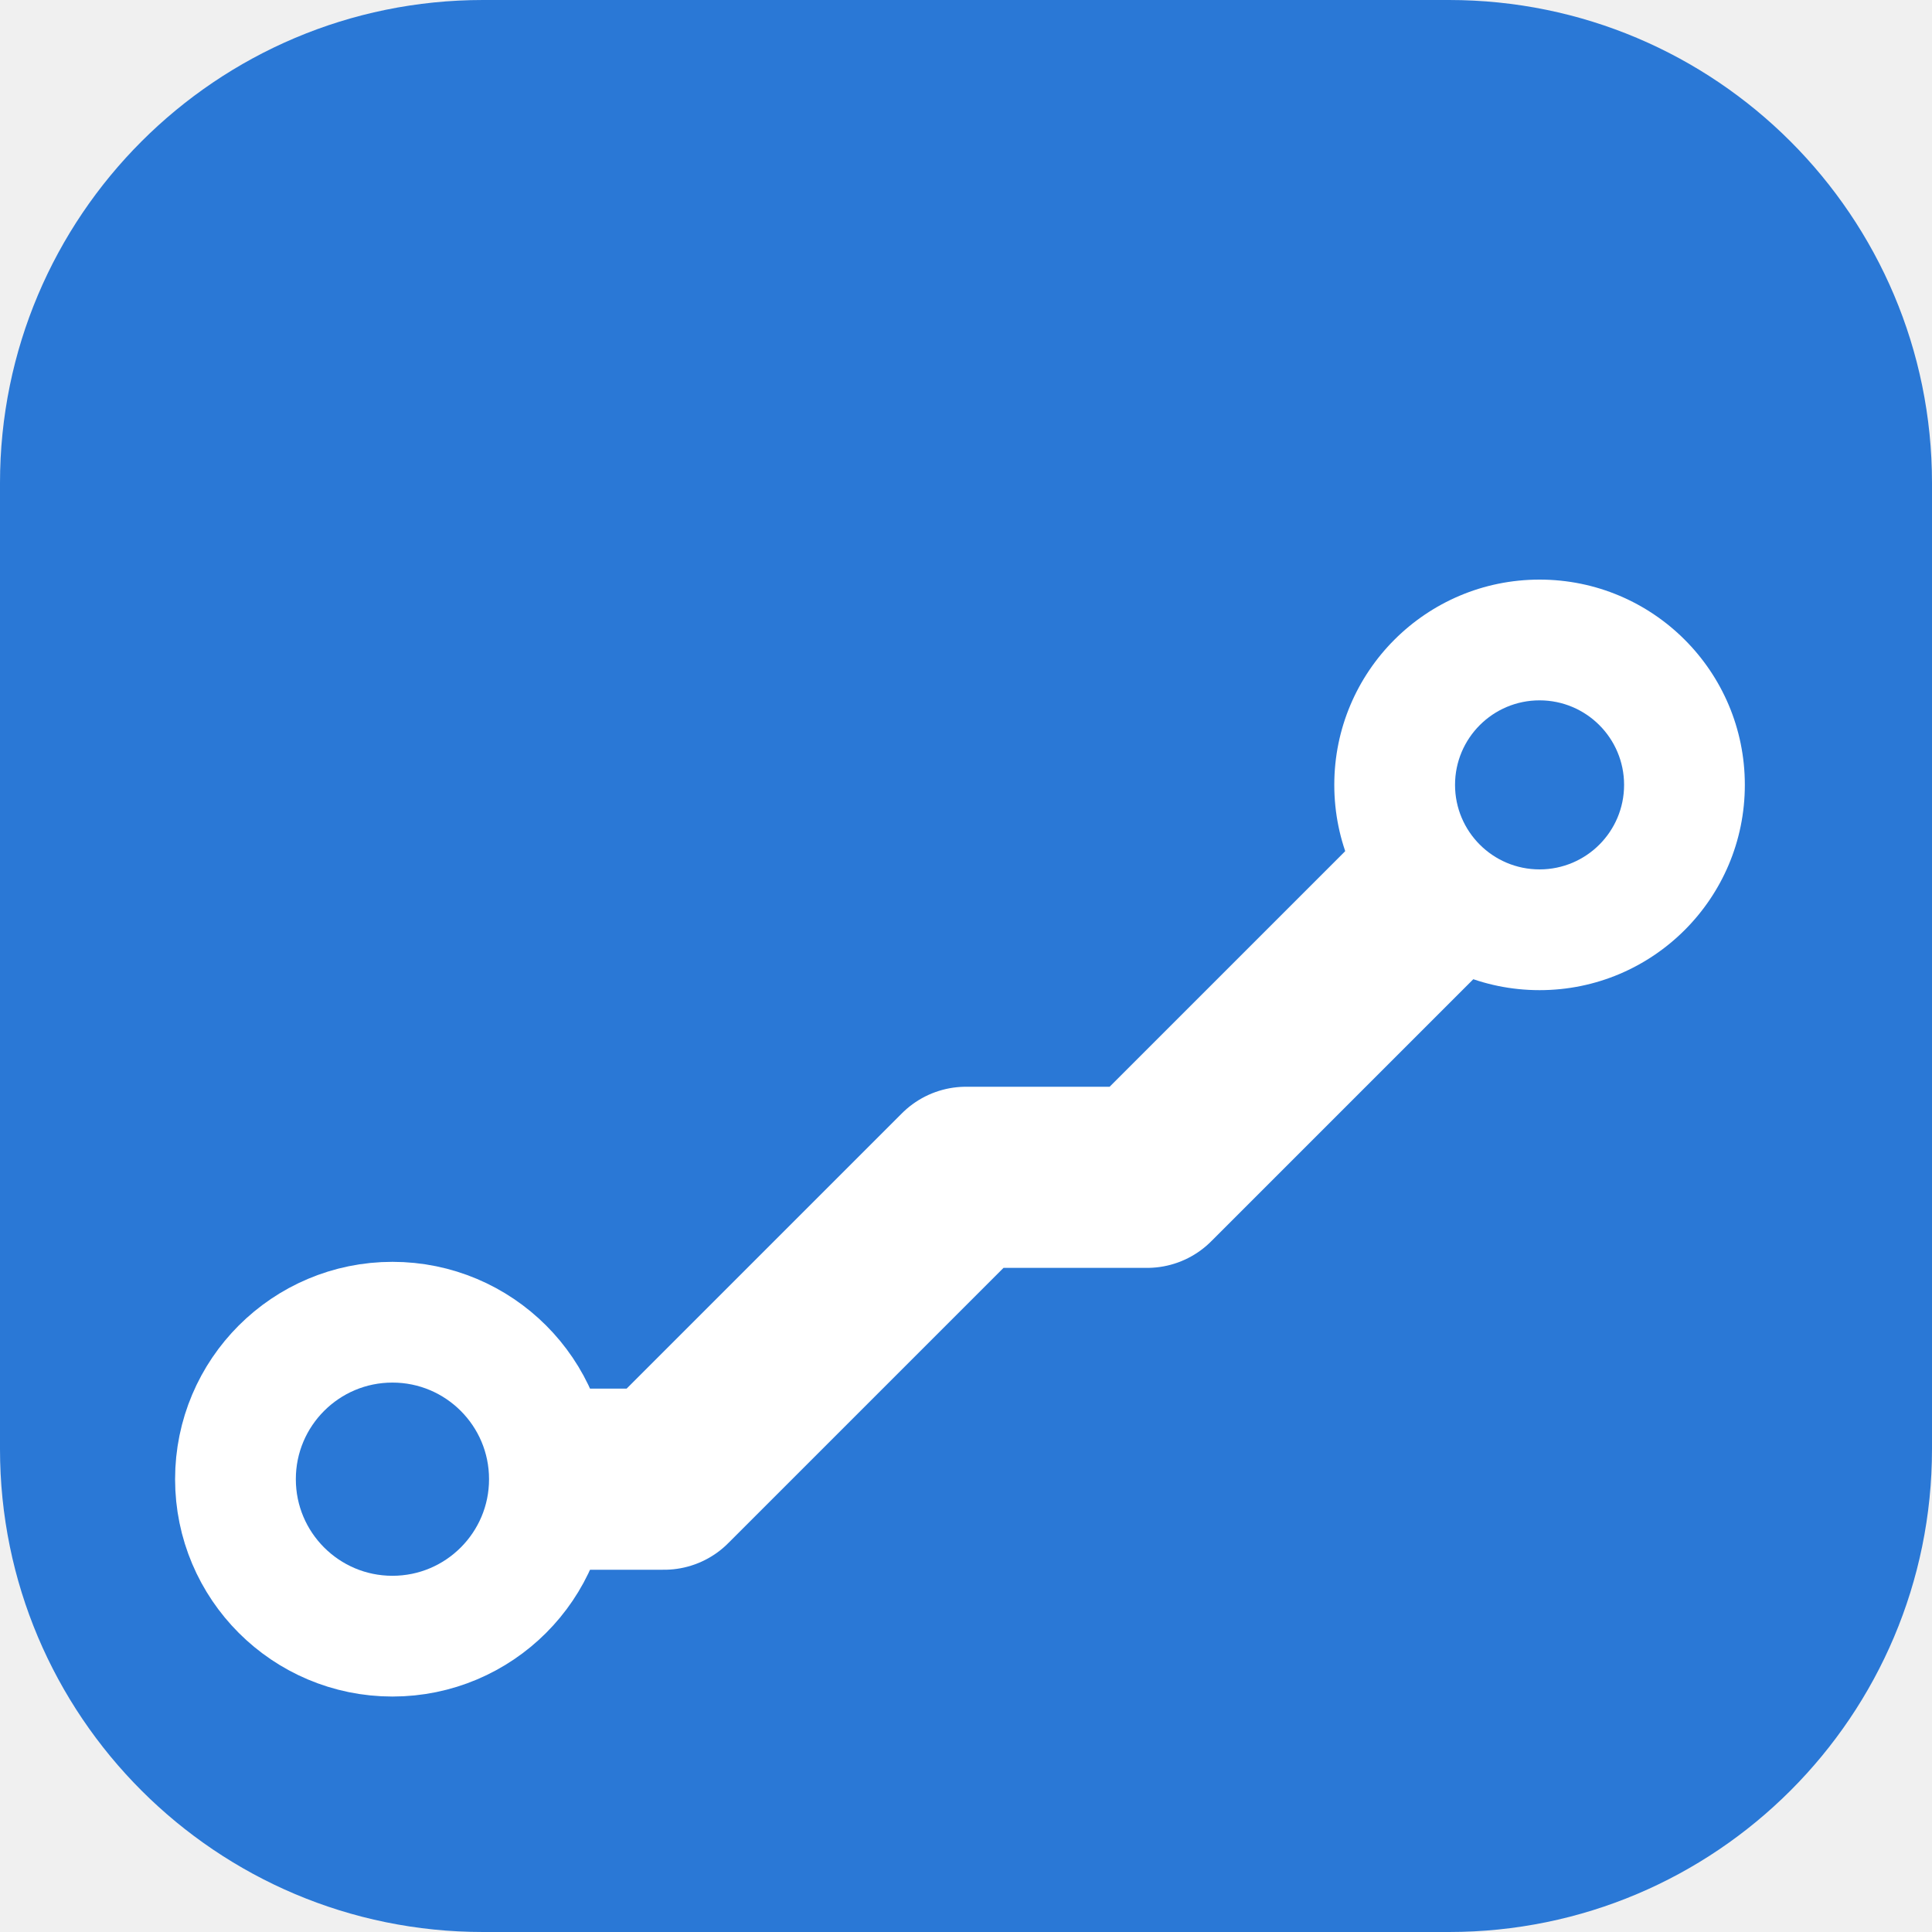
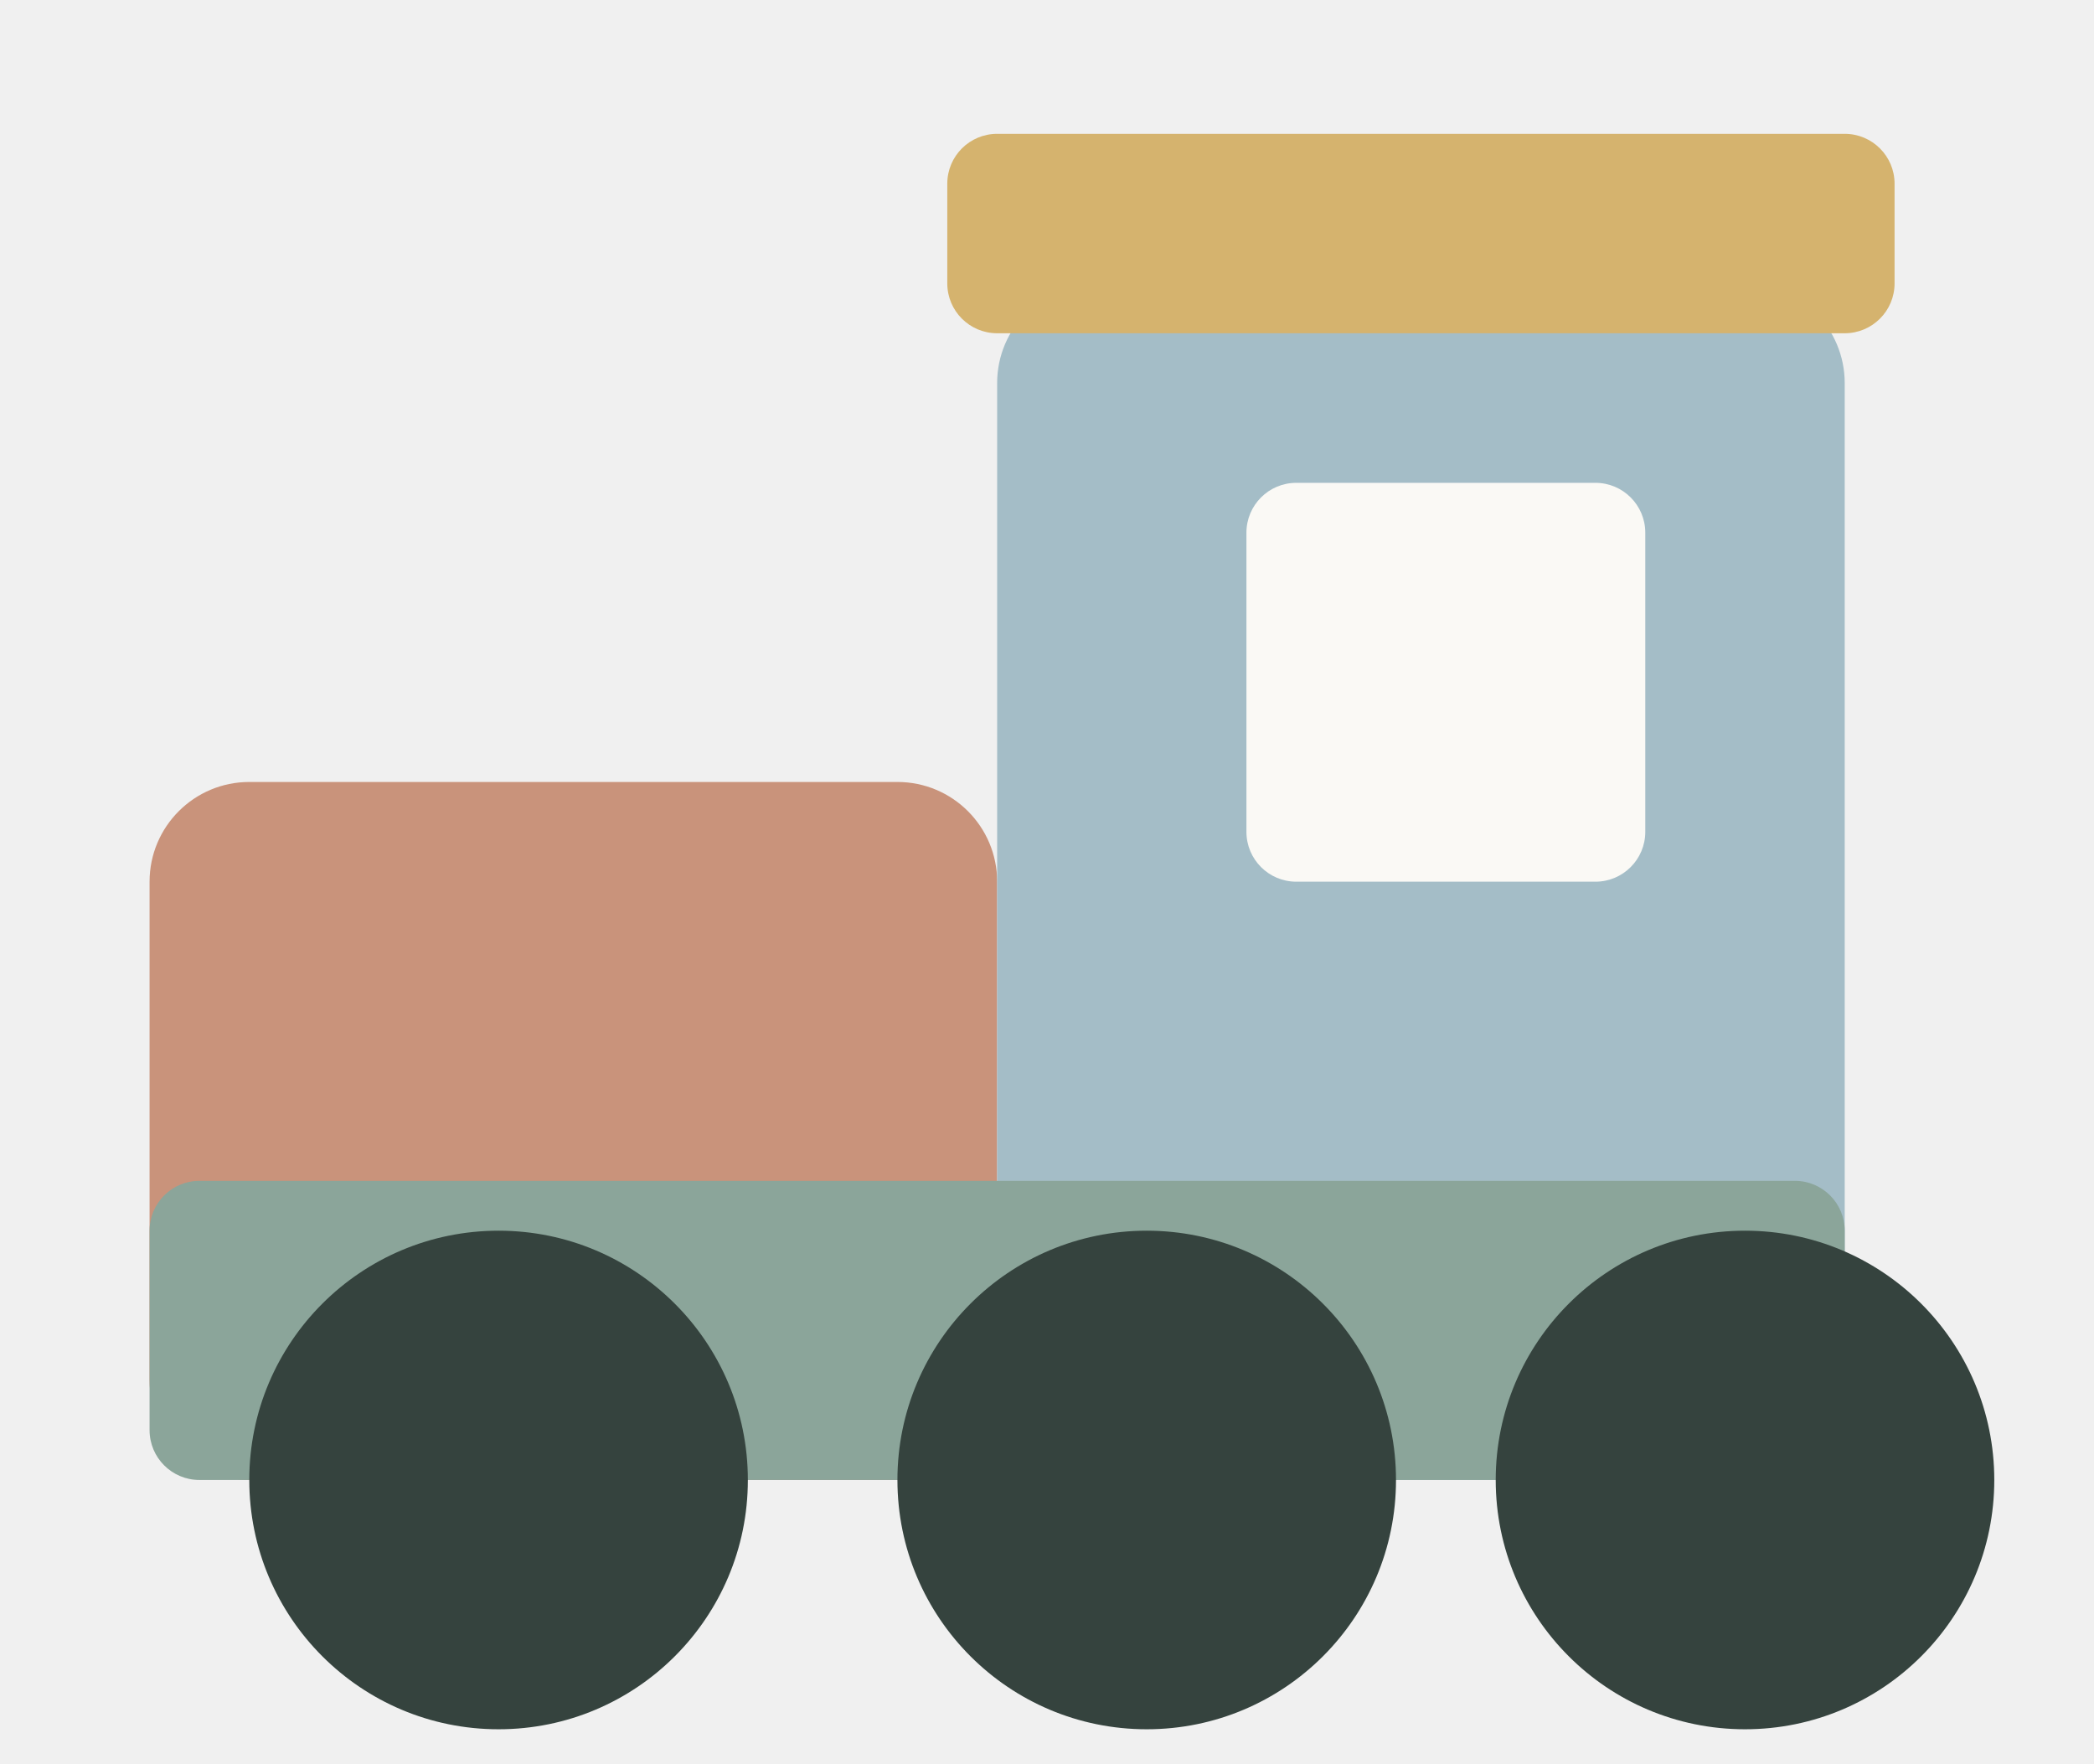
- <svg xmlns="http://www.w3.org/2000/svg" viewBox="0 0 32 32">
-   <rect width="32" height="32" rx="8" fill="#2a78d6" />
-   <path d="M6.5 24.5H11L16 19.5H19L25.5 13" fill="none" stroke="#fff" stroke-width="3" stroke-linecap="round" stroke-linejoin="round" />
-   <circle cx="6.5" cy="24.5" r="2.6" fill="#2a78d6" stroke="#fff" stroke-width="2" />
-   <circle cx="25.5" cy="13" r="3.4" fill="#fff" />
-   <circle cx="25.5" cy="13" r="1.4" fill="#2a78d6" />
+ <svg viewBox="0 0 42 34" width="38" height="32">
+   <rect x="3" y="15" width="17" height="14" rx="2" fill="#c9937b" />
+   <rect x="20" y="5" width="17" height="24" rx="2" fill="#a4bdc7" />
+   <rect x="19" y="2" width="19" height="4" rx="1" fill="#d5b36e" />
+   <rect x="25" y="9" width="8" height="8" rx="1" fill="#faf9f5" />
+   <rect x="3" y="23" width="34" height="6" rx="1" fill="#8ba59a" />
+   <circle cx="10" cy="29" r="5" fill="#35433e" />
+   <circle cx="23" cy="29" r="5" fill="#35433e" />
+   <circle cx="35" cy="29" r="5" fill="#35433e" />
</svg>
